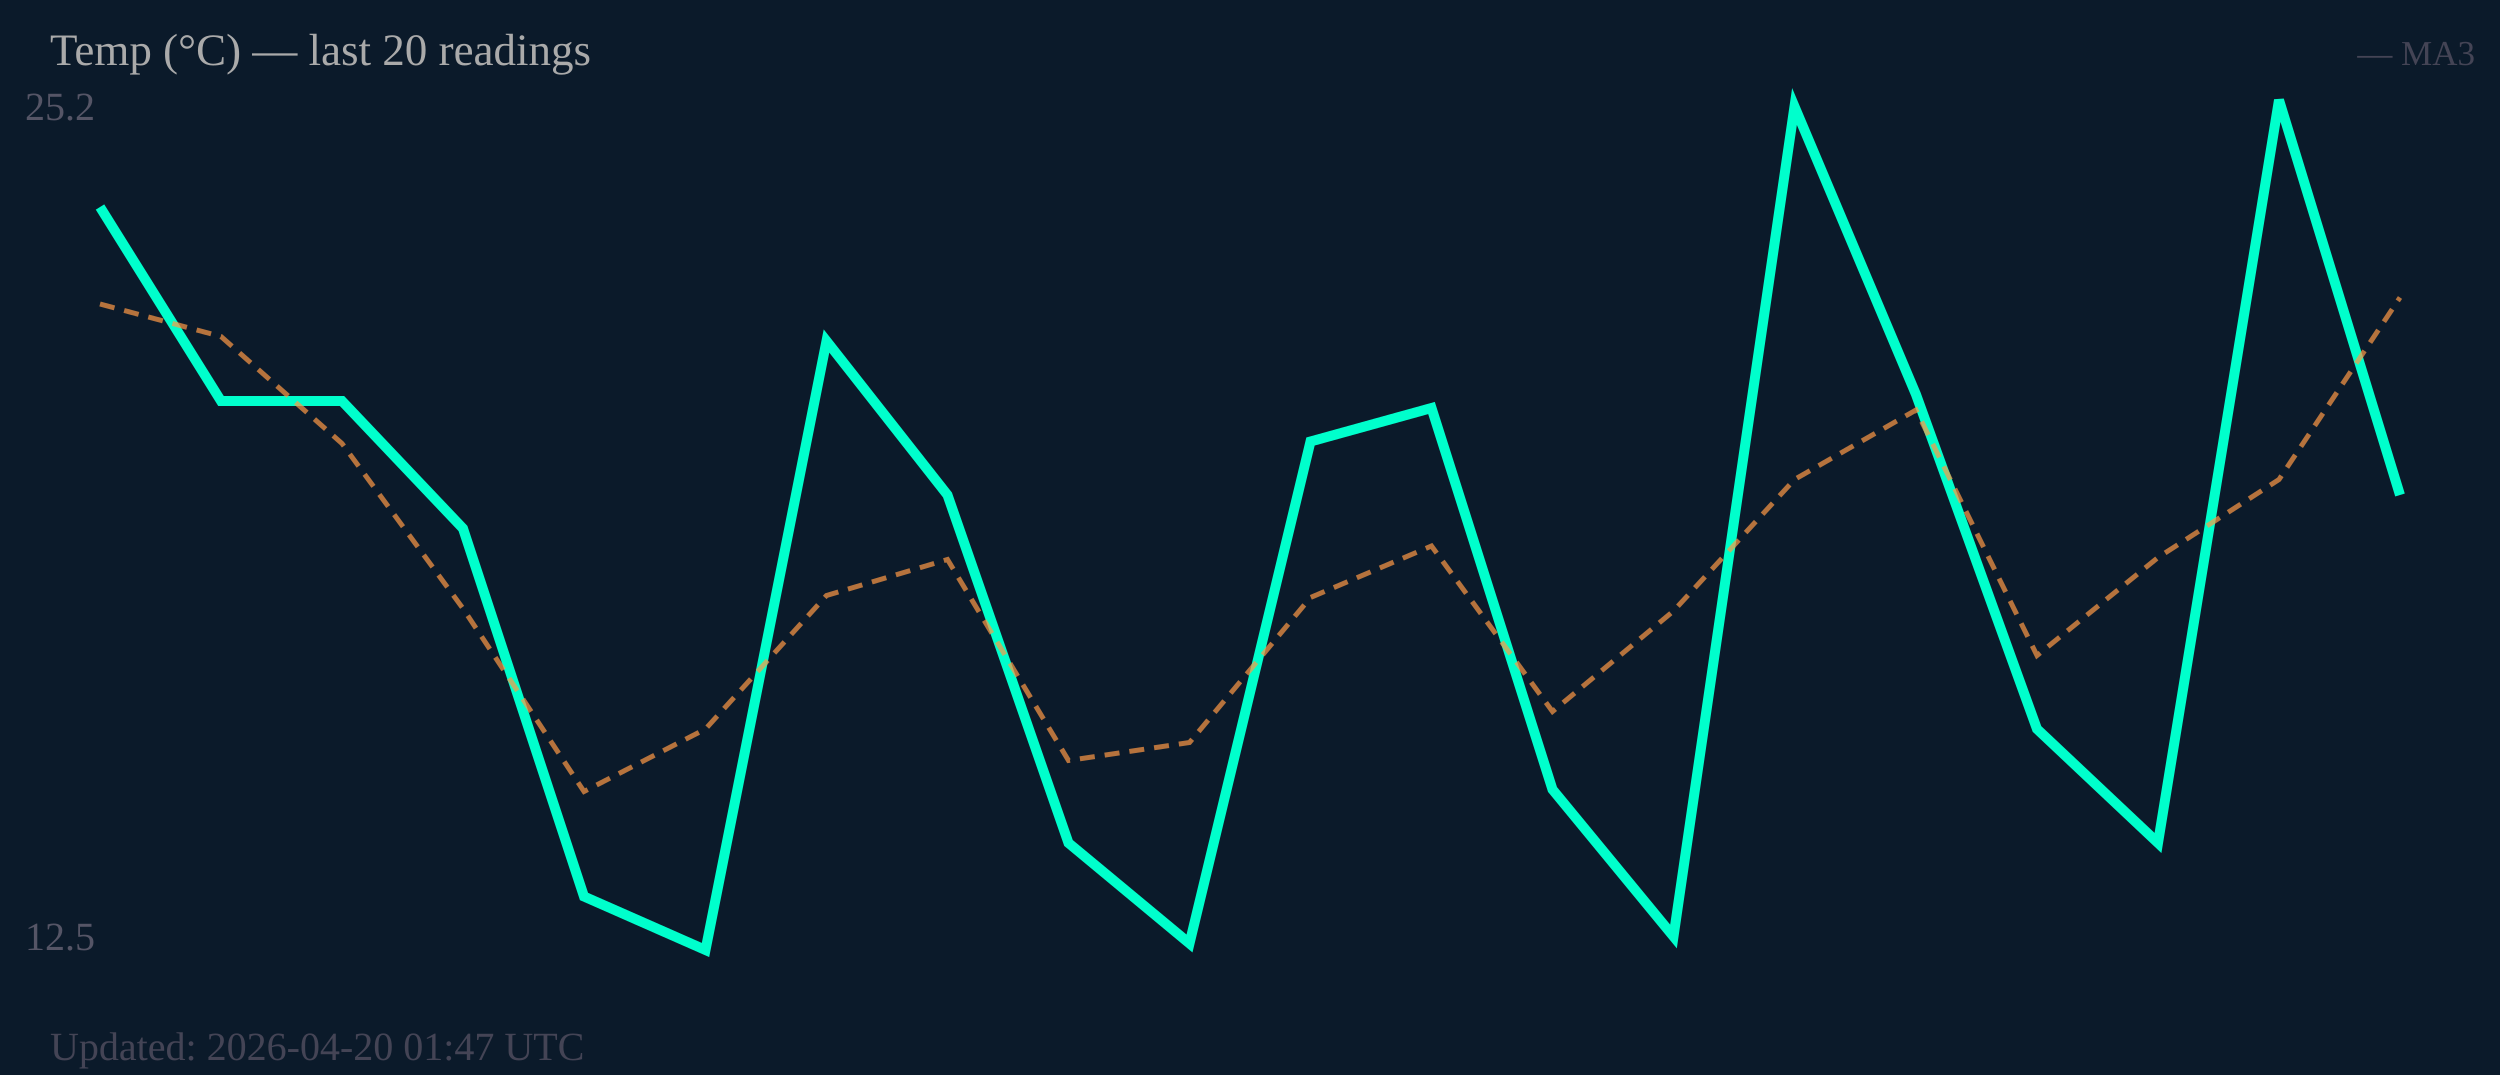
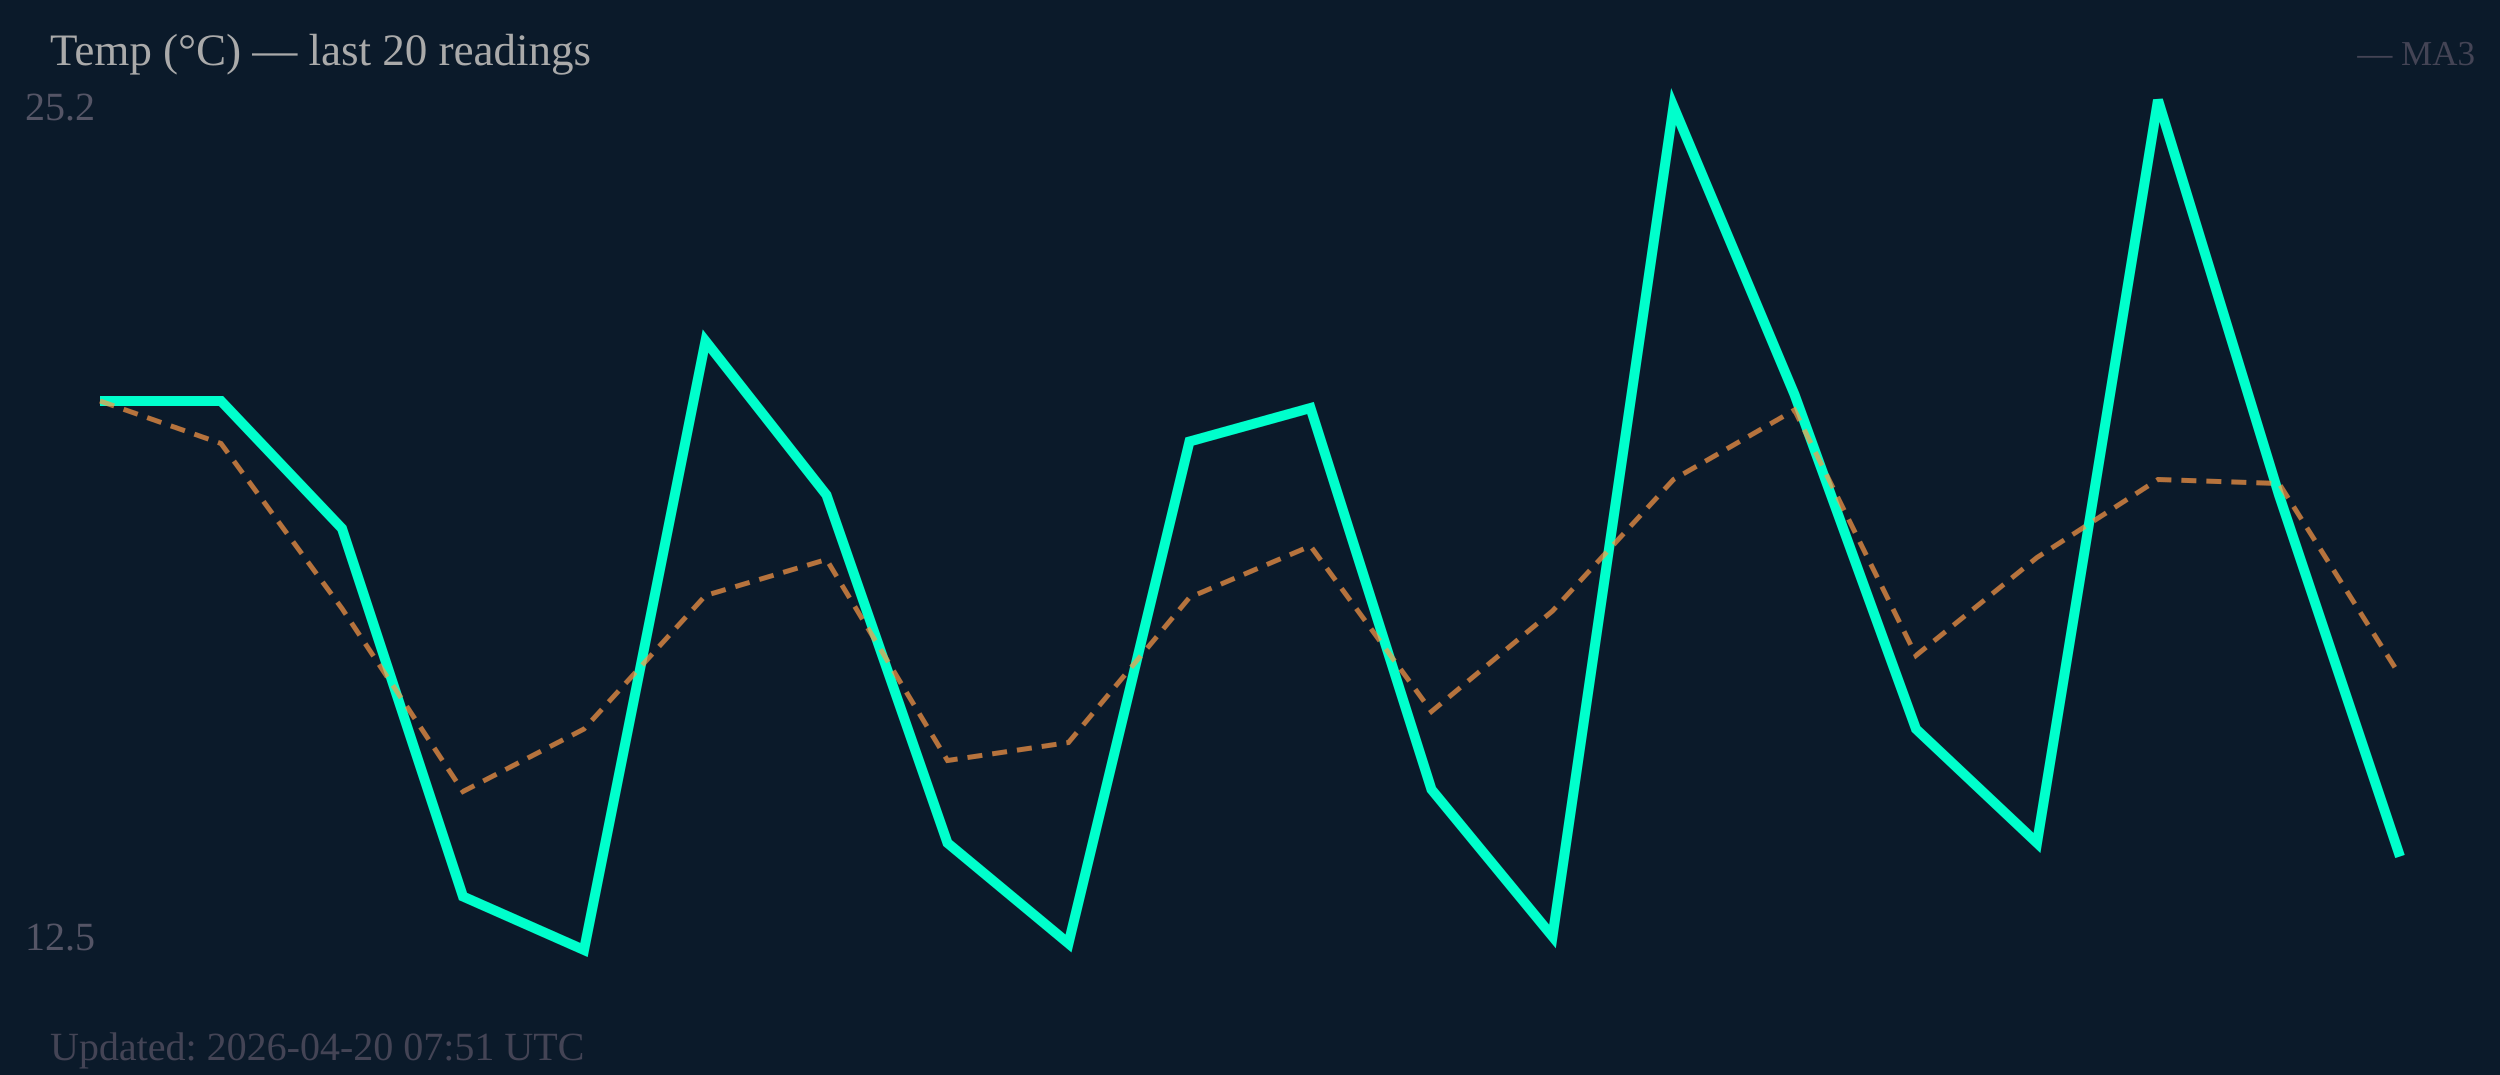
<svg xmlns="http://www.w3.org/2000/svg" width="500" height="215" viewBox="0 0 500 215">
  <rect width="500" height="215" fill="#0b1a2a" />
  <text x="5" y="24" font-size="8" fill="#556">25.2</text>
  <text x="5" y="190" font-size="8" fill="#556">12.5</text>
-   <polyline fill="none" stroke="#00ffcc" stroke-width="2" points="20.0,41.4 44.2,80.2 68.4,80.2 92.6,105.7 116.8,179.3 141.1,190.0 165.3,68.2 189.5,99.0 213.7,168.6 237.9,188.7 262.1,88.3 286.3,81.6 310.5,157.9 334.7,187.3 358.9,21.3 383.2,78.9 407.4,145.8 431.6,168.6 455.8,20.0 480.0,99.0" />
-   <polyline fill="none" stroke="#ff9944" stroke-width="1" stroke-dasharray="3,2" opacity="0.7" points="20.0,60.8 44.2,67.3 68.4,88.7 92.6,121.7 116.8,158.3 141.1,145.8 165.3,119.1 189.5,111.9 213.7,152.1 237.9,148.5 262.1,119.5 286.3,109.2 310.5,142.3 334.7,122.2 358.9,95.9 383.2,82.0 407.4,131.1 431.6,111.5 455.8,95.9 480.0,59.5" />
+   <polyline fill="none" stroke="#00ffcc" stroke-width="2" points="20.0,80.2 44.2,80.2 68.4,105.7 92.6,179.3 116.8,190.0 141.1,68.2 165.3,99.0 189.5,168.6 213.7,188.7 237.9,88.3 262.1,81.6 286.3,157.9 310.5,187.3 334.7,21.3 358.9,78.9 383.2,145.8 407.4,168.6 431.6,20.0 455.8,99.0 480.0,171.3" />
+   <polyline fill="none" stroke="#ff9944" stroke-width="1" stroke-dasharray="3,2" opacity="0.7" points="20.0,80.2 44.2,88.7 68.4,121.7 92.6,158.3 116.8,145.8 141.1,119.1 165.3,111.9 189.5,152.1 213.7,148.5 237.9,119.5 262.1,109.2 286.3,142.3 310.5,122.2 334.7,95.9 358.9,82.0 383.2,131.1 407.4,111.5 431.6,95.9 455.8,96.7 480.0,135.1" />
  <text x="10" y="13" font-size="9" fill="#aaa">Temp (°C) — last 20 readings</text>
  <text x="495" y="13" font-size="7" fill="#445" text-anchor="end">— MA3</text>
-   <text x="10" y="212" font-size="8" fill="#445">Updated: 2026-04-20 01:47 UTC</text>
+   <text x="10" y="212" font-size="8" fill="#445">Updated: 2026-04-20 07:51 UTC</text>
</svg>
